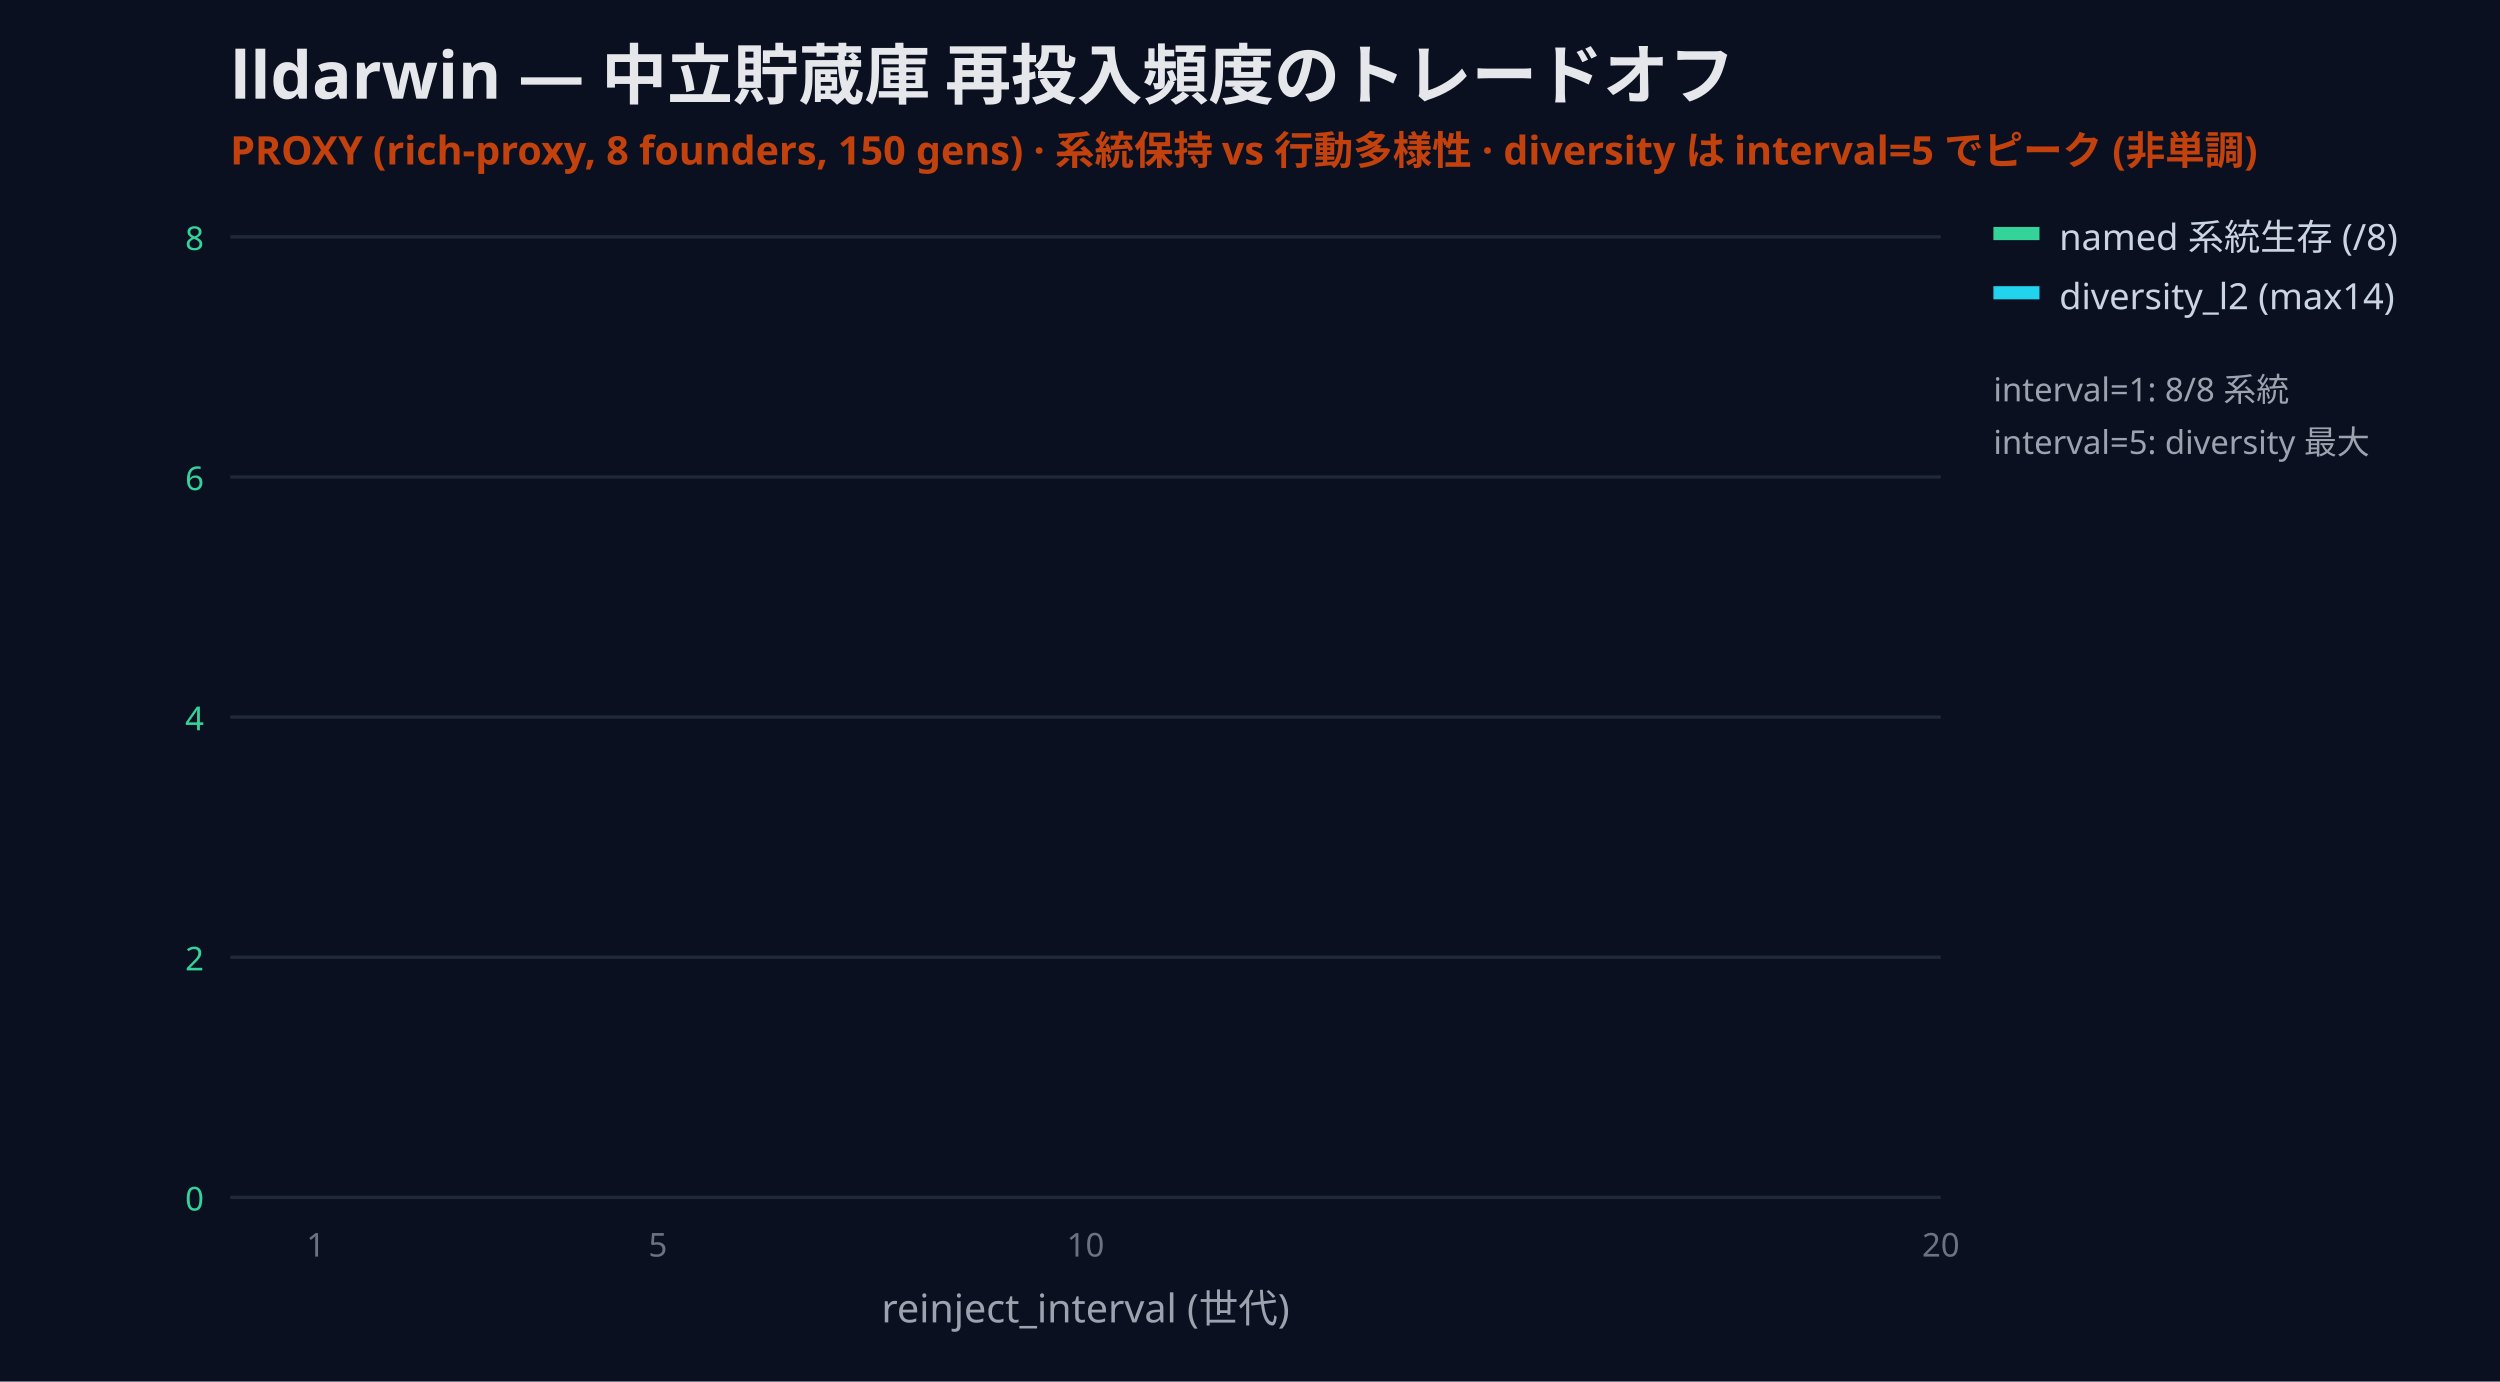
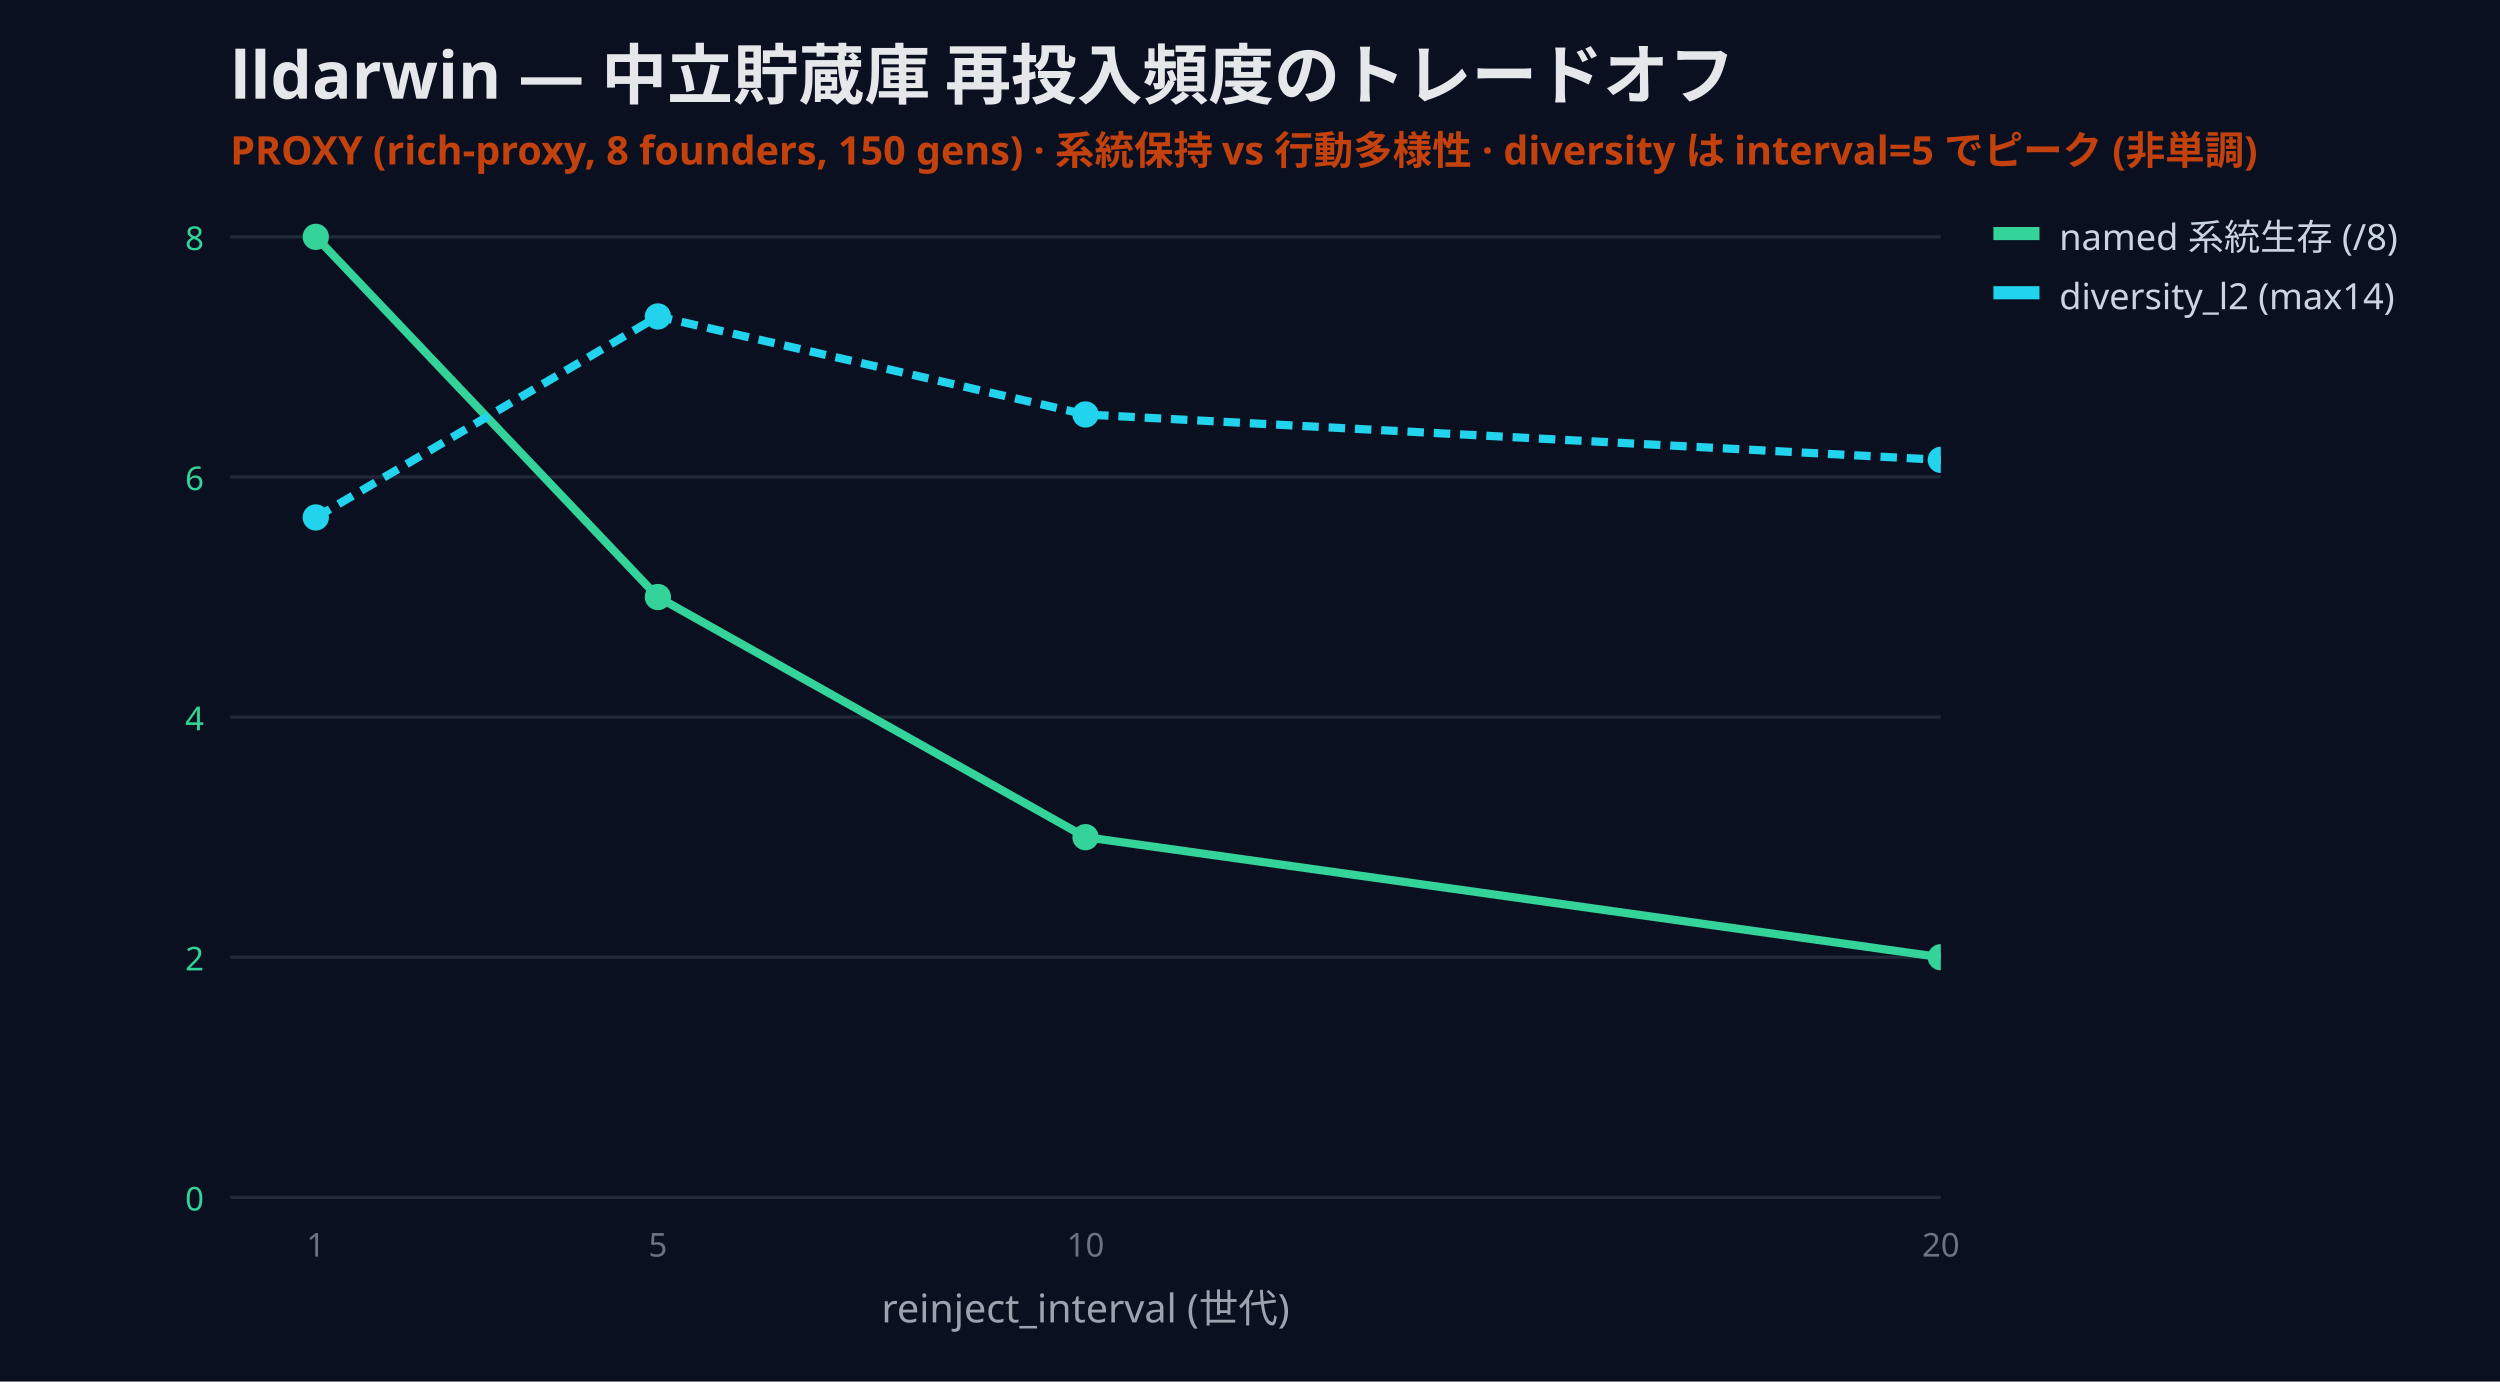
<svg xmlns="http://www.w3.org/2000/svg" width="760" height="420" viewBox="0 0 760 420" font-family="ui-sans-serif,Segoe UI,sans-serif">
  <rect width="760" height="420" fill="#0b1020" />
  <text x="70" y="30" fill="#e5e7eb" font-size="20" font-weight="700">lldarwin — 中立貯蔵庫 再投入頻度のトレードオフ</text>
  <text x="70" y="50" fill="#c2410c" font-size="12" font-weight="600">PROXY (rich-proxy, 8 founders, 150 gens) ·  系統保持 vs 行動多様性  ·  diversity は interval=5 でピーク (非単調)</text>
  <clipPath id="rv">
-     <rect x="70" y="0" width="0" height="420">
+     <rect x="70" y="0" width="520" height="420">
      <animate attributeName="width" from="0" to="520" dur="3.5s" fill="freeze" />
    </rect>
  </clipPath>
  <line x1="70" y1="364.0" x2="590" y2="364.0" stroke="#1f2937" />
  <text x="62" y="368.0" fill="#34d399" font-size="10" text-anchor="end">0</text>
  <line x1="70" y1="291.0" x2="590" y2="291.0" stroke="#1f2937" />
  <text x="62" y="295.0" fill="#34d399" font-size="10" text-anchor="end">2</text>
  <line x1="70" y1="218.0" x2="590" y2="218.0" stroke="#1f2937" />
  <text x="62" y="222.0" fill="#34d399" font-size="10" text-anchor="end">4</text>
  <line x1="70" y1="145.0" x2="590" y2="145.0" stroke="#1f2937" />
  <text x="62" y="149.0" fill="#34d399" font-size="10" text-anchor="end">6</text>
  <line x1="70" y1="72.0" x2="590" y2="72.0" stroke="#1f2937" />
  <text x="62" y="76.0" fill="#34d399" font-size="10" text-anchor="end">8</text>
  <text x="96.0" y="382.0" fill="#6b7280" font-size="10" text-anchor="middle">1</text>
  <text x="200.0" y="382.0" fill="#6b7280" font-size="10" text-anchor="middle">5</text>
  <text x="330.0" y="382.0" fill="#6b7280" font-size="10" text-anchor="middle">10</text>
  <text x="590.0" y="382.0" fill="#6b7280" font-size="10" text-anchor="middle">20</text>
  <text x="330" y="402" fill="#9ca3af" font-size="12" text-anchor="middle">reinject_interval (世代)</text>
  <g clip-path="url(#rv)">
    <polyline points="96.0,72.0 200.0,181.5 330.0,254.5 590.0,291.0" fill="none" stroke="#34d399" stroke-width="2.5" />
    <circle cx="96.0" cy="72.0" r="4" fill="#34d399" />
    <circle cx="200.0" cy="181.5" r="4" fill="#34d399" />
    <circle cx="330.0" cy="254.5" r="4" fill="#34d399" />
    <circle cx="590.0" cy="291.0" r="4" fill="#34d399" />
    <polyline points="96.0,157.3 200.0,96.2 330.0,126.0 590.0,139.8" fill="none" stroke="#22d3ee" stroke-width="2.5" stroke-dasharray="5 3" />
    <circle cx="96.0" cy="157.3" r="4" fill="#22d3ee" />
    <circle cx="200.0" cy="96.2" r="4" fill="#22d3ee" />
    <circle cx="330.0" cy="126.0" r="4" fill="#22d3ee" />
    <circle cx="590.0" cy="139.8" r="4" fill="#22d3ee" />
  </g>
  <rect x="606" y="69" width="14" height="4" fill="#34d399" />
  <text x="626" y="76" fill="#cbd5e1" font-size="11">named 系統生存 (/8)</text>
  <rect x="606" y="87" width="14" height="4" fill="#22d3ee" />
  <text x="626" y="94" fill="#cbd5e1" font-size="11">diversity_l2 (max14)</text>
-   <text x="606" y="122" fill="#9ca3af" font-size="10">interval=1: 8/8 系統</text>
-   <text x="606" y="138" fill="#9ca3af" font-size="10">interval=5: diversity 最大</text>
</svg>
